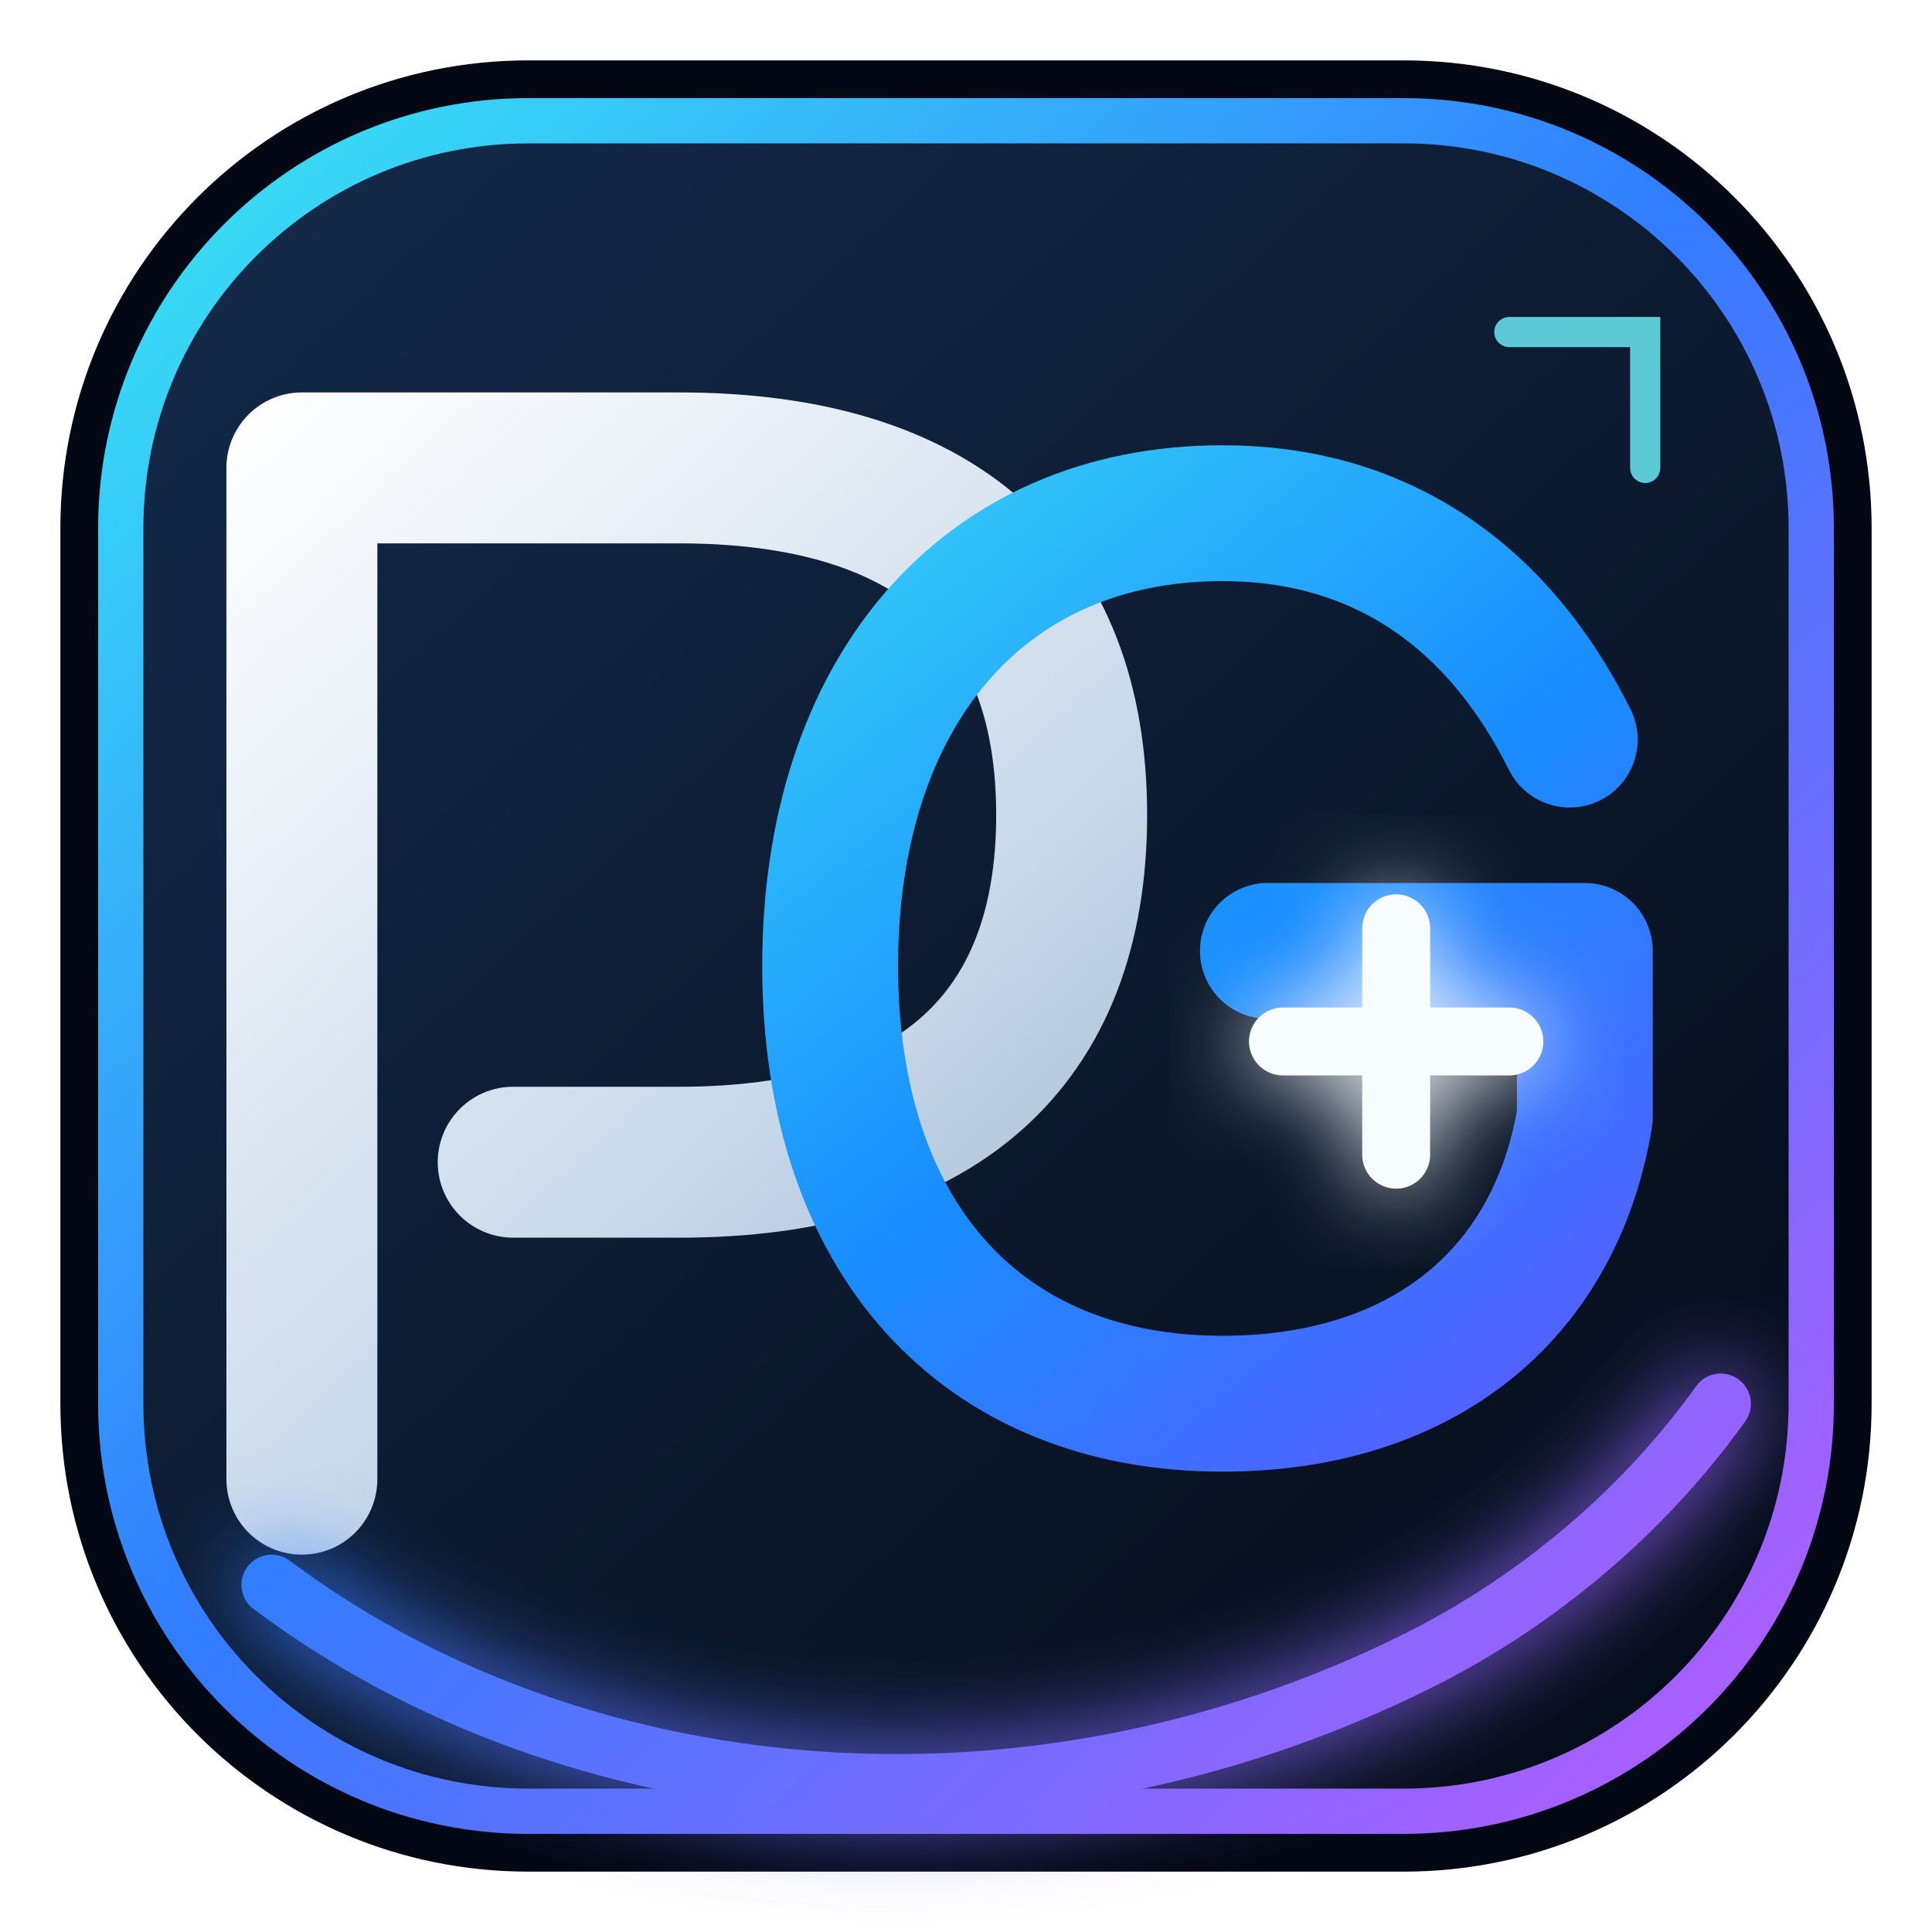
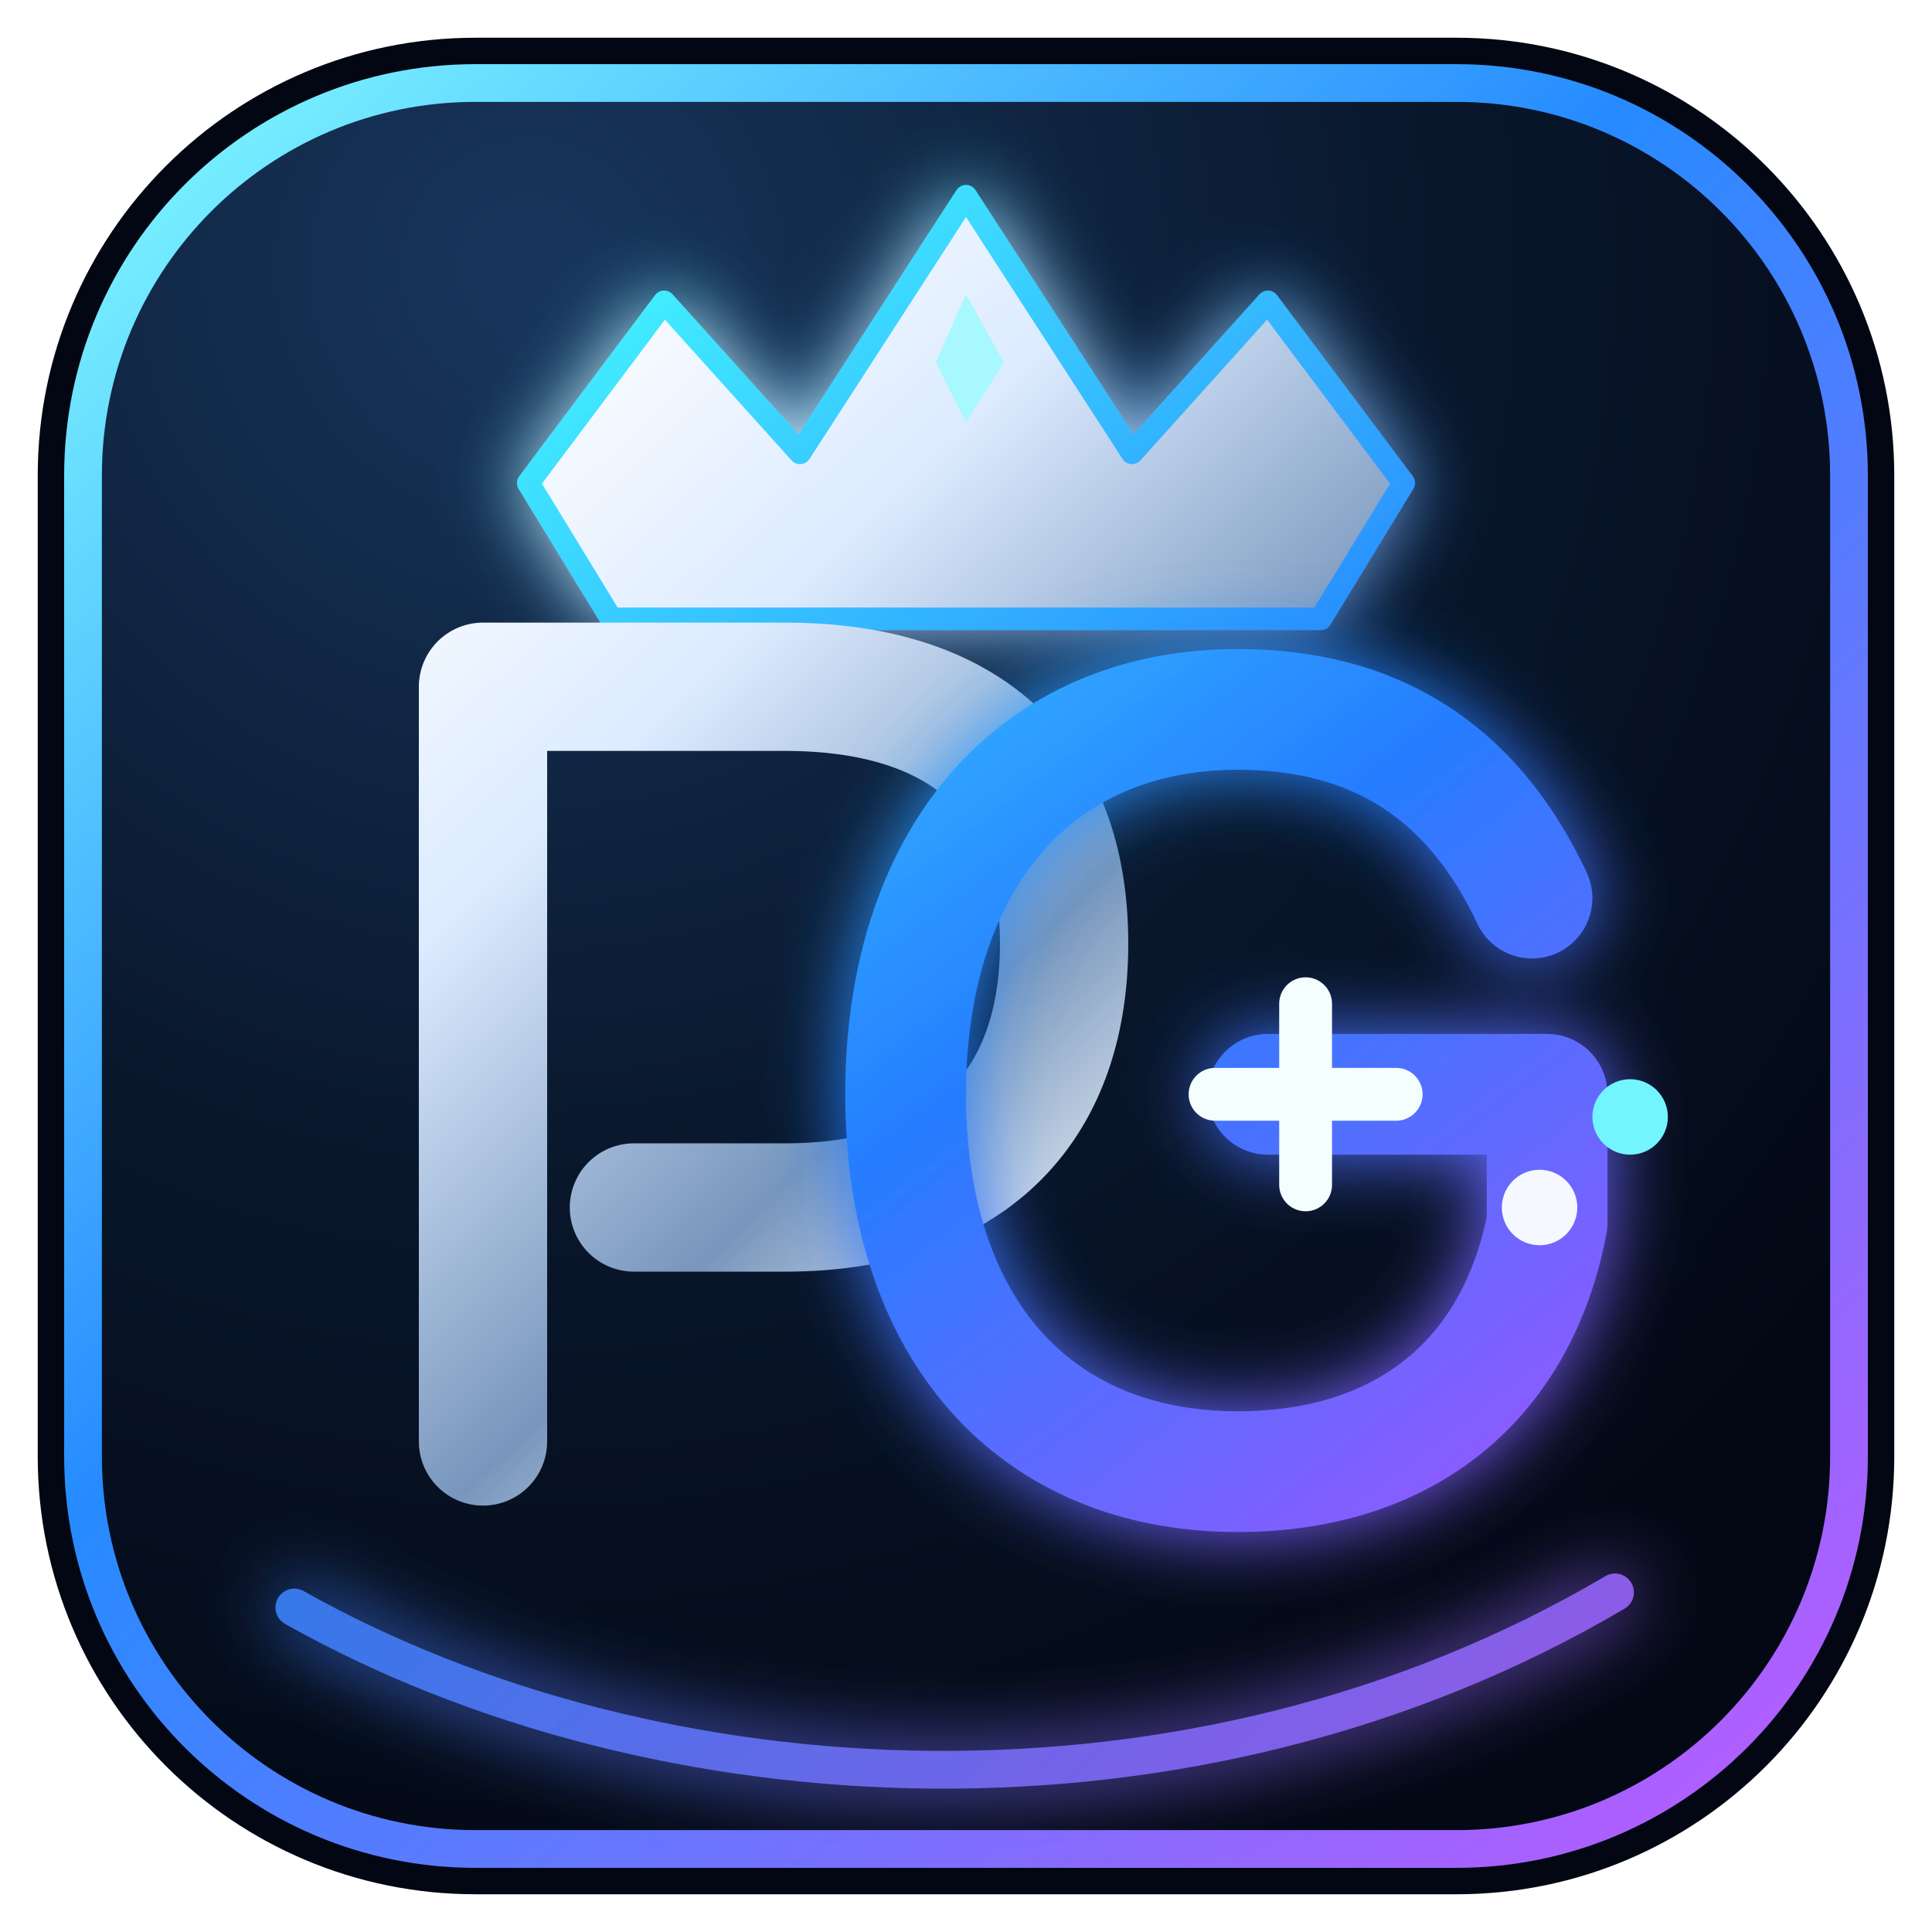
- <svg xmlns="http://www.w3.org/2000/svg" viewBox="0 0 128 128" role="img" aria-labelledby="title desc">
+ <svg xmlns="http://www.w3.org/2000/svg" viewBox="0 0 256 256" role="img" aria-labelledby="title desc">
  <defs>
-     <linearGradient id="frame" x1="10" y1="8" x2="118" y2="120" gradientUnits="userSpaceOnUse">
-       <stop stop-color="#39E5F4" />
-       <stop offset=".48" stop-color="#327CFF" />
+     <linearGradient id="frame" x1="20" y1="12" x2="232" y2="244" gradientUnits="userSpaceOnUse">
+       <stop stop-color="#7DF7FF" />
+       <stop offset=".42" stop-color="#268BFF" />
      <stop offset="1" stop-color="#B65CFF" />
    </linearGradient>
-     <linearGradient id="metal" x1="24" y1="20" x2="105" y2="108" gradientUnits="userSpaceOnUse">
-       <stop stop-color="#FFFFFF" />
-       <stop offset=".48" stop-color="#C8D8EA" />
-       <stop offset="1" stop-color="#6D91B9" />
+     <linearGradient id="chrome" x1="55" y1="55" x2="198" y2="204" gradientUnits="userSpaceOnUse">
+       <stop stop-color="#FFF" />
+       <stop offset=".25" stop-color="#DCEBFF" />
+       <stop offset=".52" stop-color="#7896BC" />
+       <stop offset=".72" stop-color="#F8FCFF" />
+       <stop offset="1" stop-color="#8CA8CE" />
    </linearGradient>
-     <linearGradient id="blue" x1="38" y1="24" x2="106" y2="106" gradientUnits="userSpaceOnUse">
-       <stop stop-color="#42E8F4" />
-       <stop offset=".55" stop-color="#188DFF" />
-       <stop offset="1" stop-color="#6B4DFF" />
+     <linearGradient id="neon" x1="80" y1="35" x2="220" y2="220" gradientUnits="userSpaceOnUse">
+       <stop stop-color="#42F3FF" />
+       <stop offset=".5" stop-color="#267DFF" />
+       <stop offset="1" stop-color="#B44EFF" />
    </linearGradient>
-     <linearGradient id="bg" x1="12" y1="8" x2="116" y2="120" gradientUnits="userSpaceOnUse">
-       <stop stop-color="#142B4B" />
-       <stop offset="1" stop-color="#050B17" />
-     </linearGradient>
-     <filter id="glow" x="-50%" y="-50%" width="200%" height="200%">
-       <feGaussianBlur stdDeviation="3" result="b" />
+     <radialGradient id="bg" cx="25%" cy="10%" r="95%">
+       <stop stop-color="#18365D" />
+       <stop offset=".55" stop-color="#09172C" />
+       <stop offset="1" stop-color="#030814" />
+     </radialGradient>
+     <filter id="glow" x="-60%" y="-60%" width="220%" height="220%">
+       <feGaussianBlur stdDeviation="5" result="blur" />
      <feMerge>
-         <feMergeNode in="b" />
+         <feMergeNode in="blur" />
        <feMergeNode in="SourceGraphic" />
      </feMerge>
    </filter>
  </defs>
-   <rect x="4" y="4" width="120" height="120" rx="31" fill="#030814" />
-   <rect x="8" y="8" width="112" height="112" rx="27" fill="url(#bg)" stroke="url(#frame)" stroke-width="3" />
-   <path d="M20 98V31h25c17 0 26 8 26 23S62 77 45 77H34" fill="none" stroke="url(#metal)" stroke-width="10" stroke-linecap="round" stroke-linejoin="round" />
-   <path d="M104 49c-5-10-13-15-23-15-16 0-26 12-26 30s10 29 26 29c13 0 22-7 24-19V63H84" fill="none" stroke="url(#blue)" stroke-width="9" stroke-linecap="round" stroke-linejoin="round" />
-   <path d="M85 69h15M92.5 61.5v15" stroke="#F6FCFF" stroke-width="4.5" stroke-linecap="round" filter="url(#glow)" />
-   <path d="M18 105c20 15 50 18 76 5 8-4 15-10 20-17" fill="none" stroke="url(#frame)" stroke-width="4" stroke-linecap="round" filter="url(#glow)" />
-   <path d="M100 22h9v9" fill="none" stroke="#6BE8F4" stroke-width="2" stroke-linecap="round" opacity=".85" />
+   <rect x="5" y="5" width="246" height="246" rx="58" fill="#020713" />
+   <rect x="11" y="11" width="234" height="234" rx="52" fill="url(#bg)" stroke="url(#frame)" stroke-width="5" />
+   <path d="M70 64l18-24 18 20 22-34 22 34 18-20 18 24-11 18H81Z" fill="url(#chrome)" stroke="url(#neon)" stroke-width="3" stroke-linejoin="round" filter="url(#glow)" />
+   <path d="M124 48l4-9 5 9-5 8Z" fill="#A7F8FF" />
+   <path d="M64 191V91h40c24 0 37 12 37 34s-13 35-37 35H84" fill="none" stroke="url(#chrome)" stroke-width="17" stroke-linecap="round" stroke-linejoin="round" />
+   <path d="M203 119c-8-17-21-25-39-25-27 0-44 20-44 51s17 50 44 50c22 0 37-12 41-33v-17h-37" fill="none" stroke="url(#neon)" stroke-width="16" stroke-linecap="round" stroke-linejoin="round" filter="url(#glow)" />
+   <path d="M161 145h24m-12-12v24" stroke="#F4FEFF" stroke-width="7" stroke-linecap="round" />
+   <circle cx="204" cy="160" r="5" fill="#F6F8FF" />
+   <circle cx="216" cy="148" r="5" fill="#72F5FF" />
+   <path d="M39 213c48 27 119 31 175-2" fill="none" stroke="url(#frame)" stroke-width="5" stroke-linecap="round" opacity=".9" filter="url(#glow)" />
</svg>
